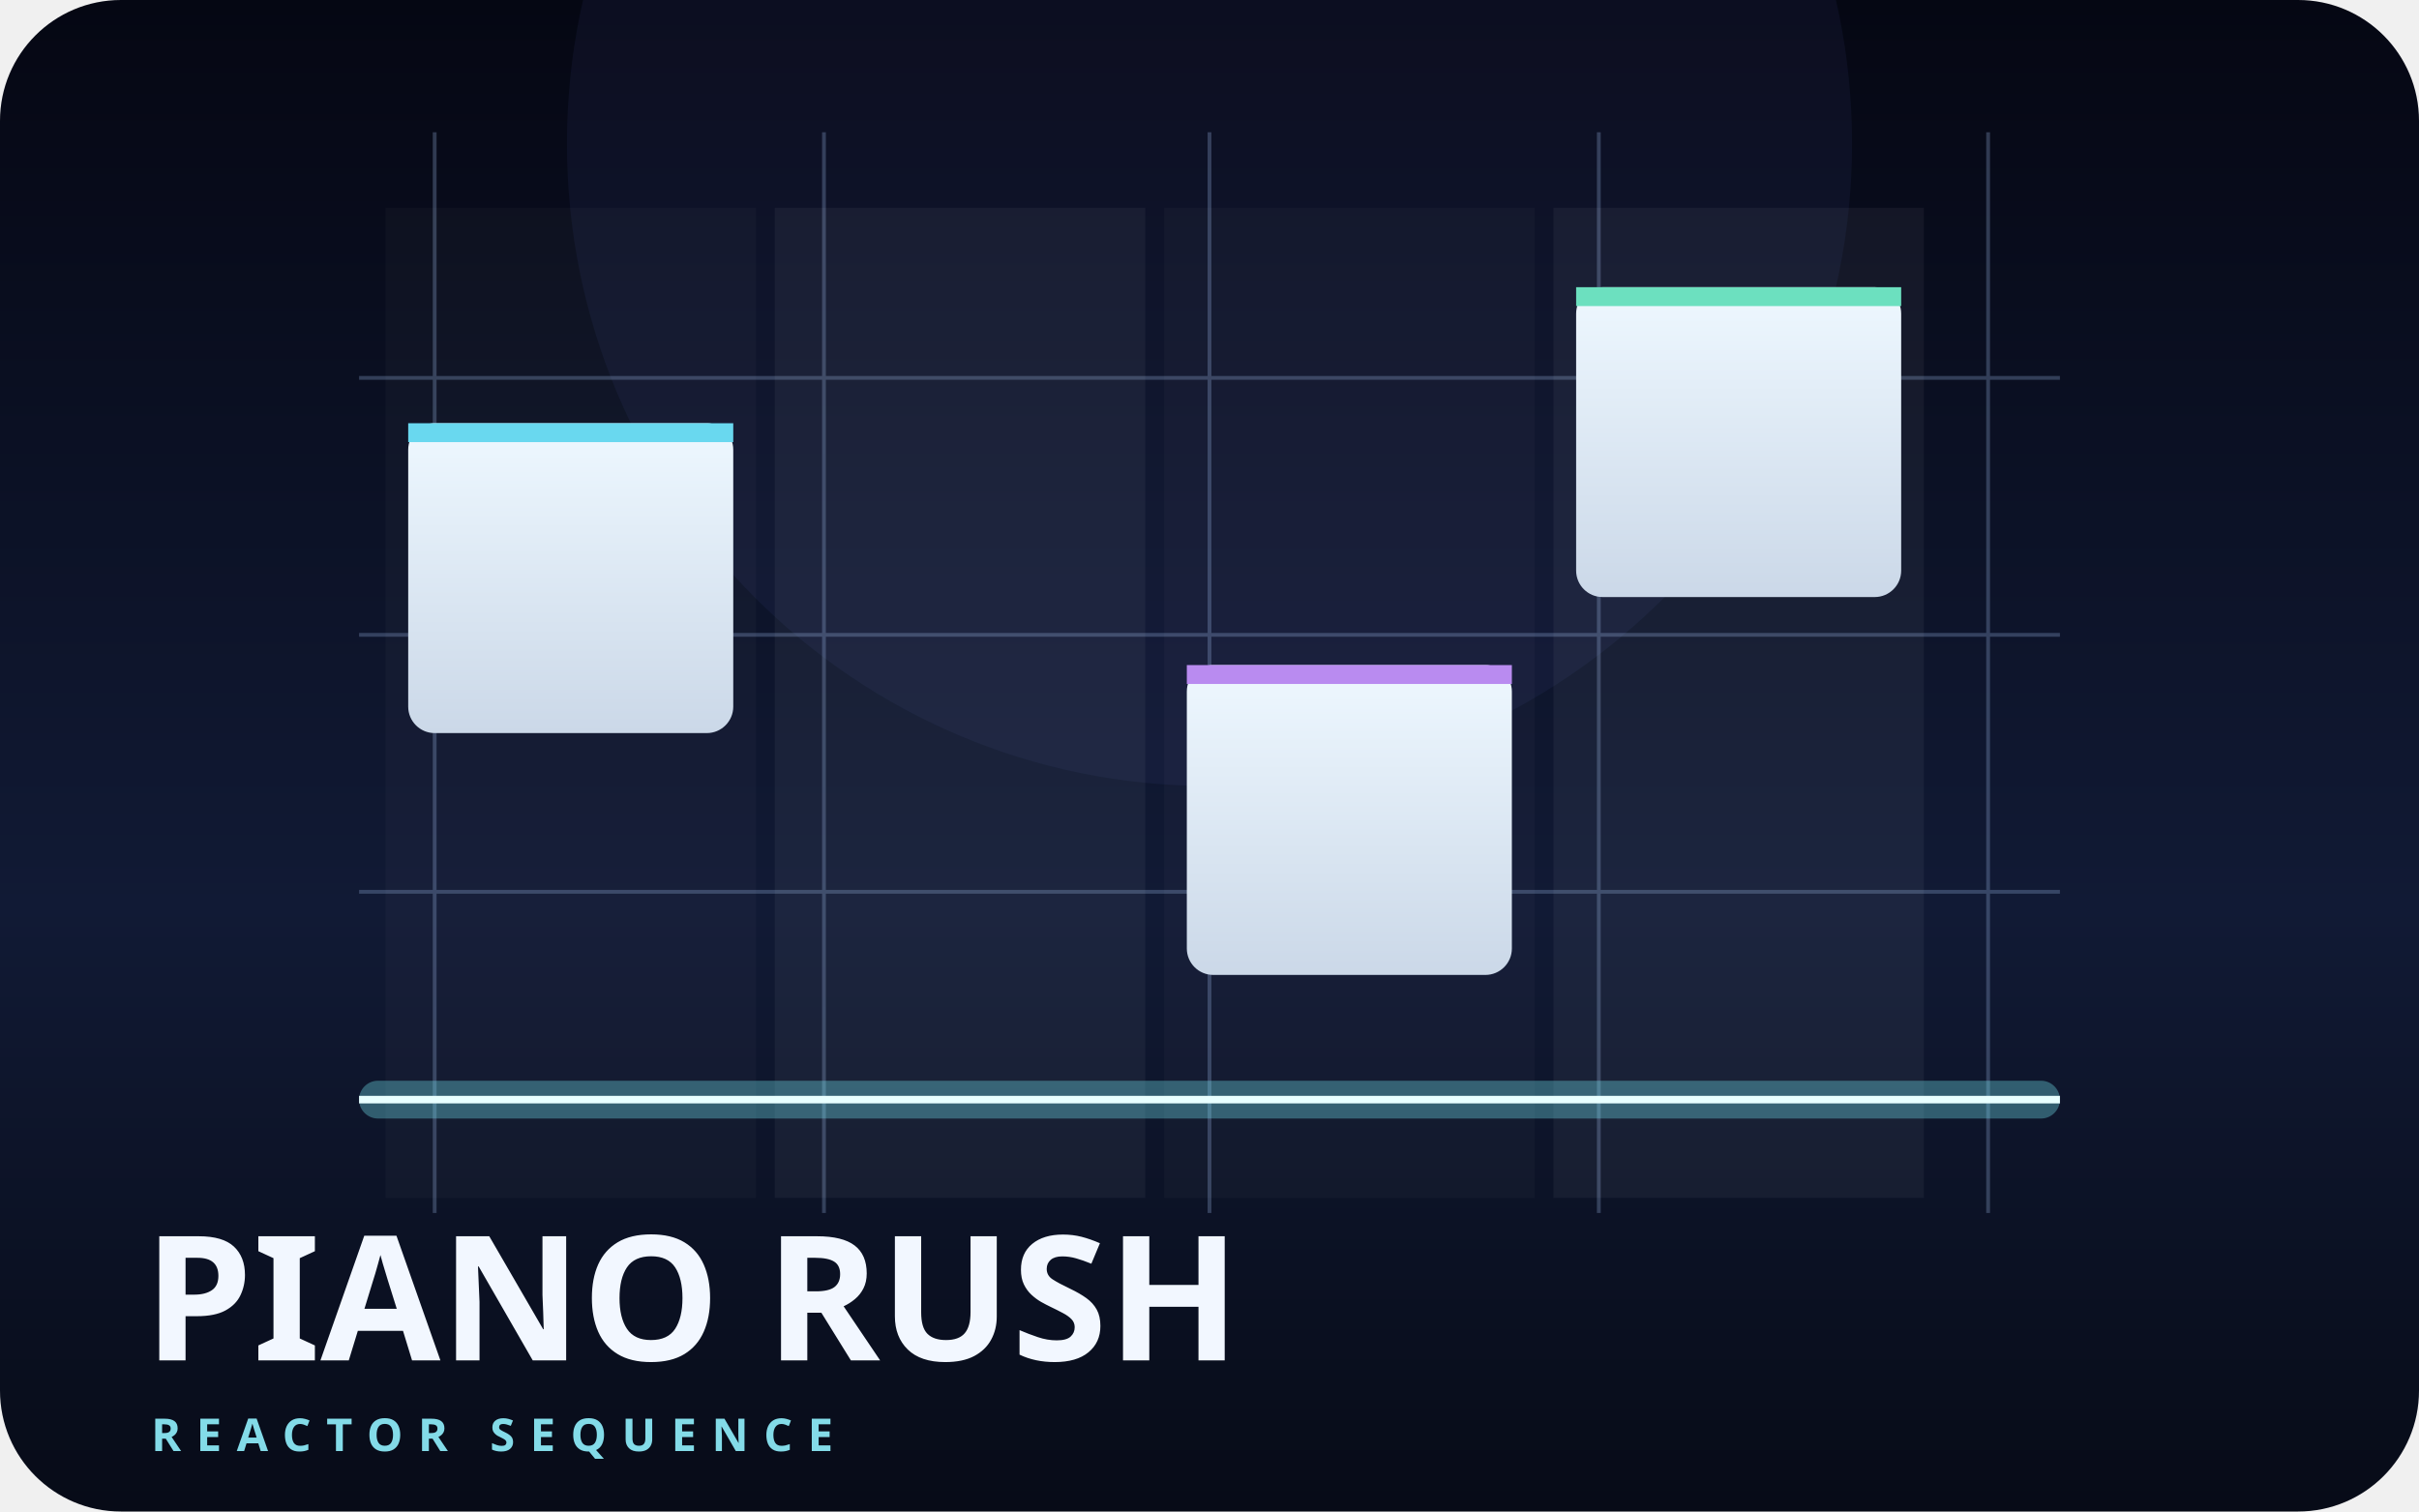
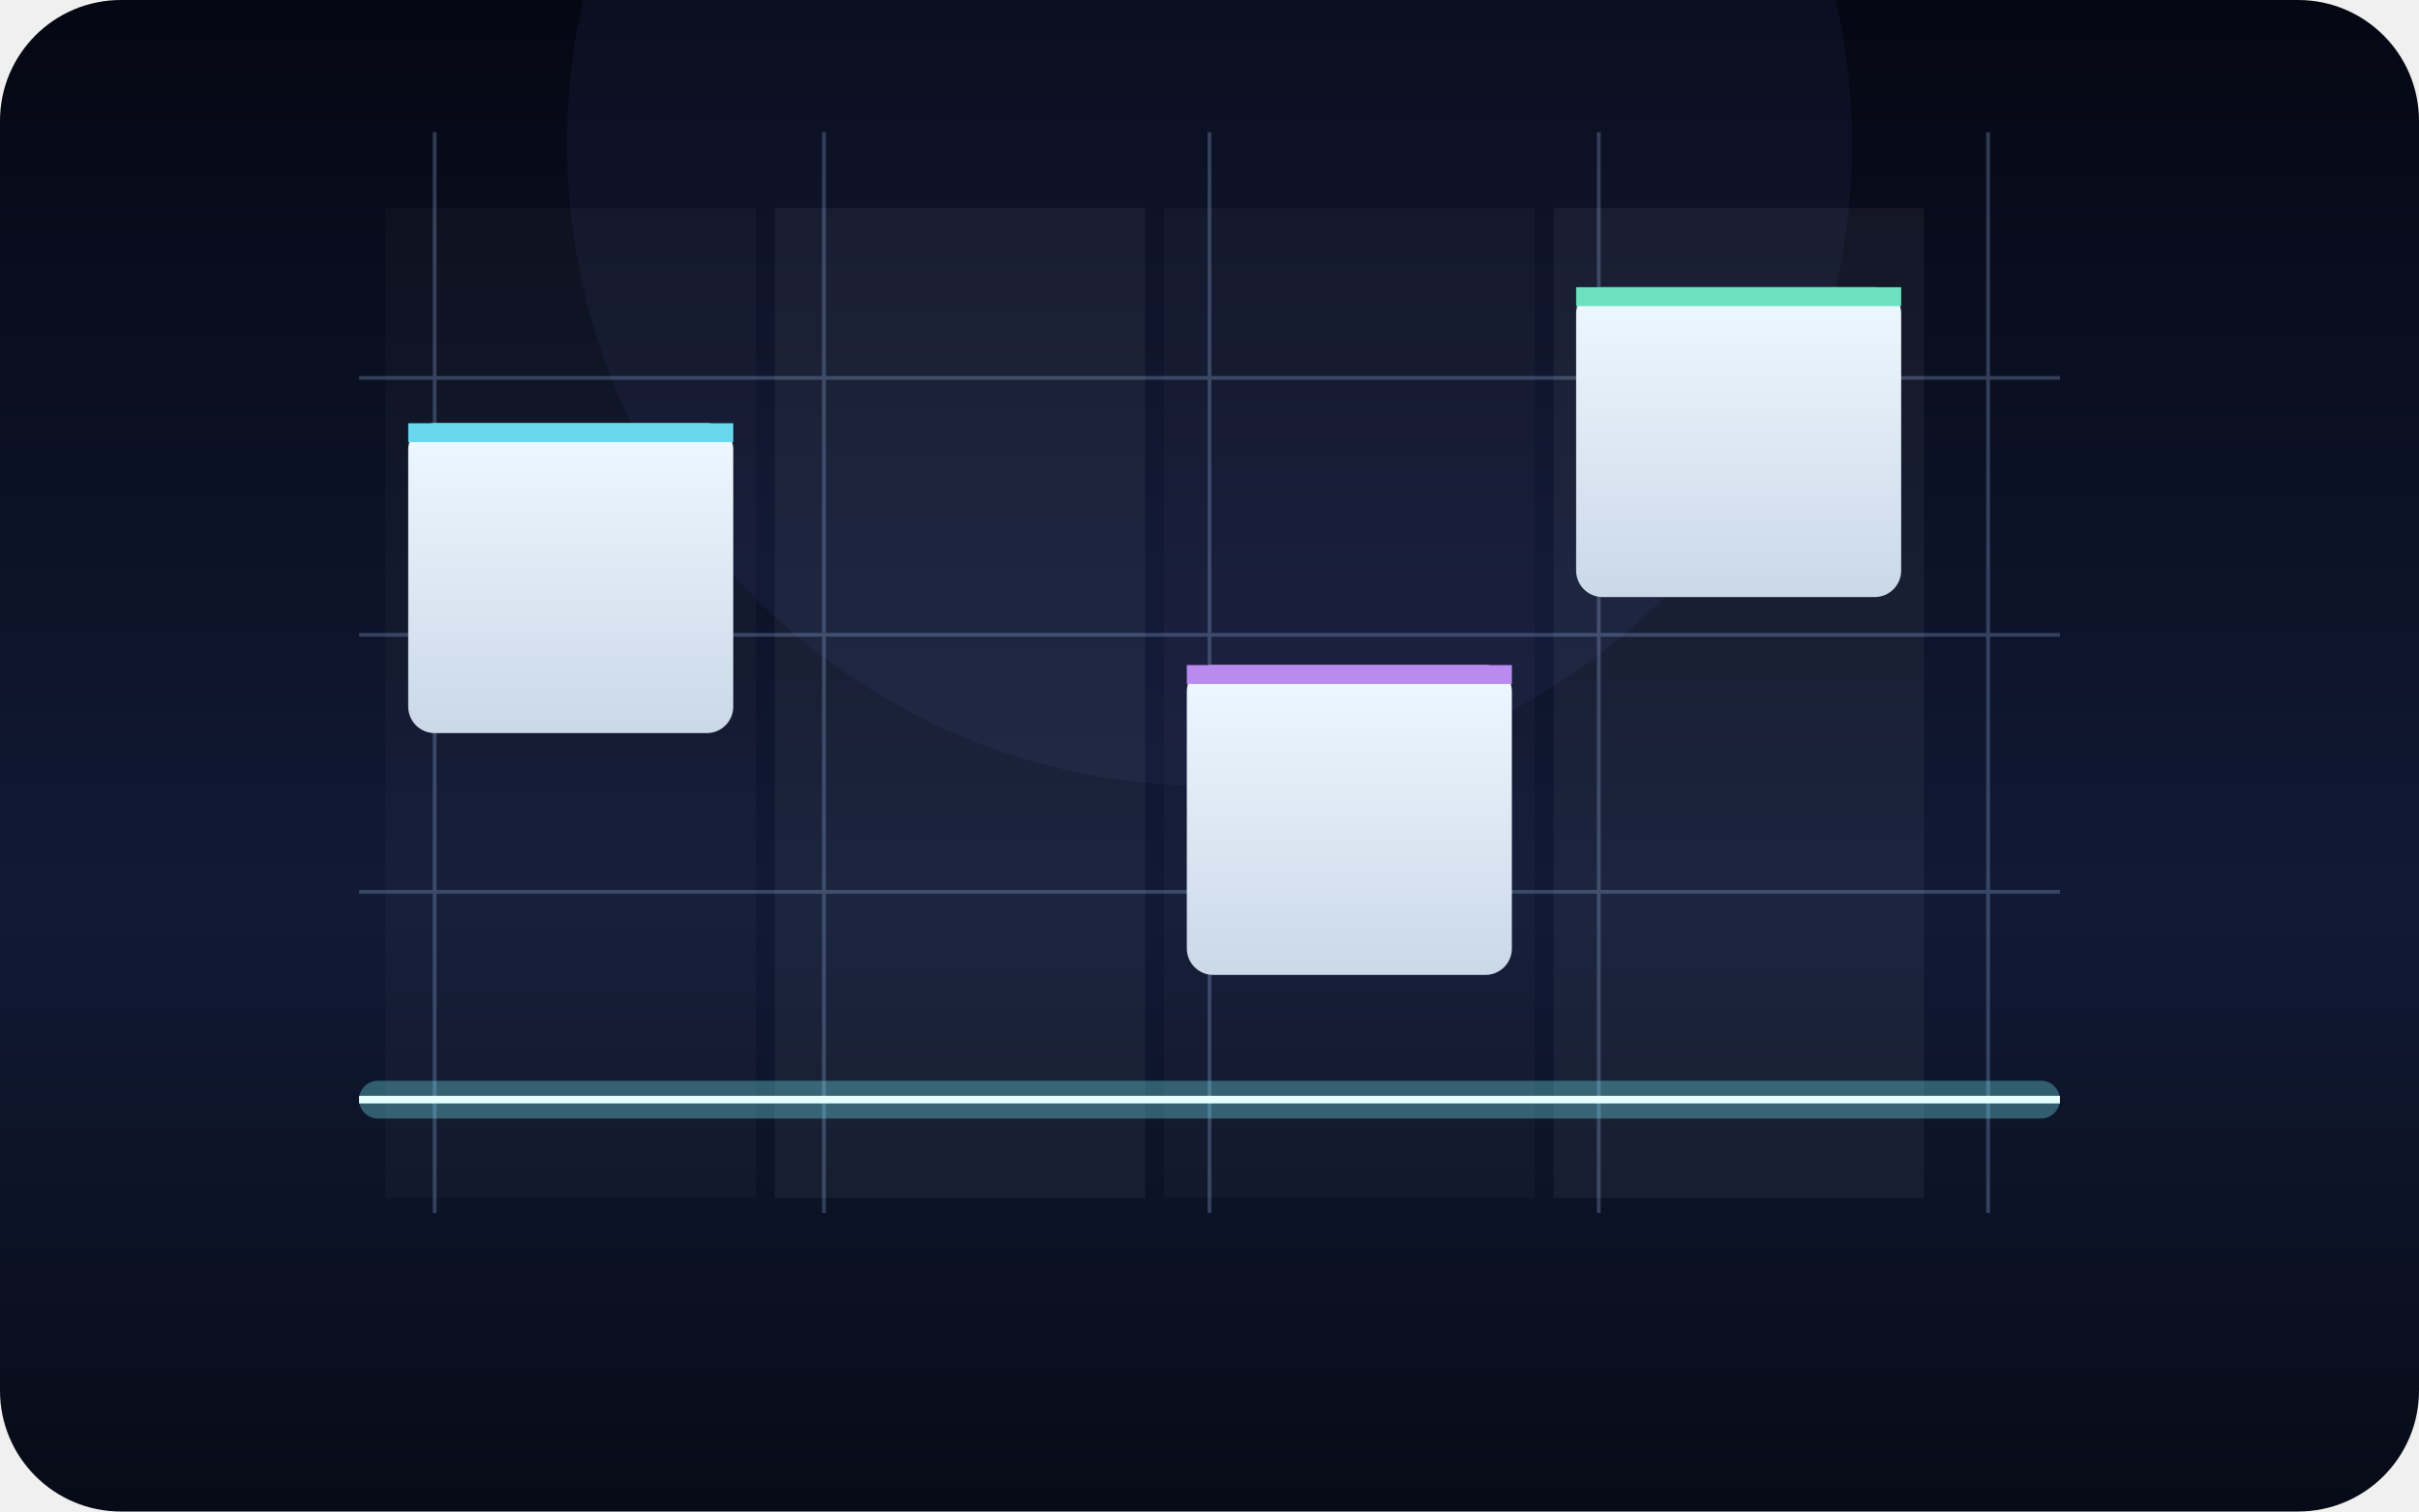
<svg xmlns="http://www.w3.org/2000/svg" viewBox="0 0 640 400">
  <defs>
    <linearGradient id="space" x1="0" y1="0" x2="0" y2="1">
      <stop stop-color="#050713" />
      <stop offset=".6" stop-color="#111a35" />
      <stop offset="1" stop-color="#070b17" />
    </linearGradient>
    <linearGradient id="pulse" x1="0" y1="0" x2="0" y2="1">
      <stop stop-color="#eef8ff" />
      <stop offset="1" stop-color="#cbd8e8" />
    </linearGradient>
  </defs>
  <rect width="640" height="400" rx="32" fill="url(#space)" />
  <circle cx="320" cy="38" r="170" fill="#5368c5" opacity=".08" />
  <g opacity=".28" stroke="#9bb8e7">
    <path d="M115 35v286M218 35v286M320 35v286M423 35v286M526 35v286" />
    <path d="M95 100h450M95 168h450M95 236h450" />
  </g>
  <g>
    <rect x="102" y="55" width="98" height="262" fill="#ffffff" opacity=".025" />
    <rect x="205" y="55" width="98" height="262" fill="#ffffff" opacity=".05" />
    <rect x="308" y="55" width="98" height="262" fill="#ffffff" opacity=".025" />
    <rect x="411" y="55" width="98" height="262" fill="#ffffff" opacity=".05" />
    <rect x="108" y="112" width="86" height="82" rx="7" fill="url(#pulse)" />
    <rect x="108" y="112" width="86" height="5" fill="#69d8ef" />
    <rect x="314" y="176" width="86" height="82" rx="7" fill="url(#pulse)" />
    <rect x="314" y="176" width="86" height="5" fill="#b98bf0" />
    <rect x="417" y="76" width="86" height="82" rx="7" fill="url(#pulse)" />
    <rect x="417" y="76" width="86" height="5" fill="#6ce0bf" />
    <rect x="95" y="286" width="450" height="10" rx="5" fill="#6fdfe9" opacity=".36" />
    <rect x="95" y="290" width="450" height="2" fill="#e8ffff" />
  </g>
-   <text x="38" y="360" fill="#f2f7ff" font-size="46" font-family="system-ui,sans-serif" font-weight="900">PIANO RUSH</text>
-   <text x="40" y="384" fill="#83dbe8" font-size="12" font-family="system-ui,sans-serif" font-weight="700" letter-spacing="4">REACTOR SEQUENCE</text>
</svg>
